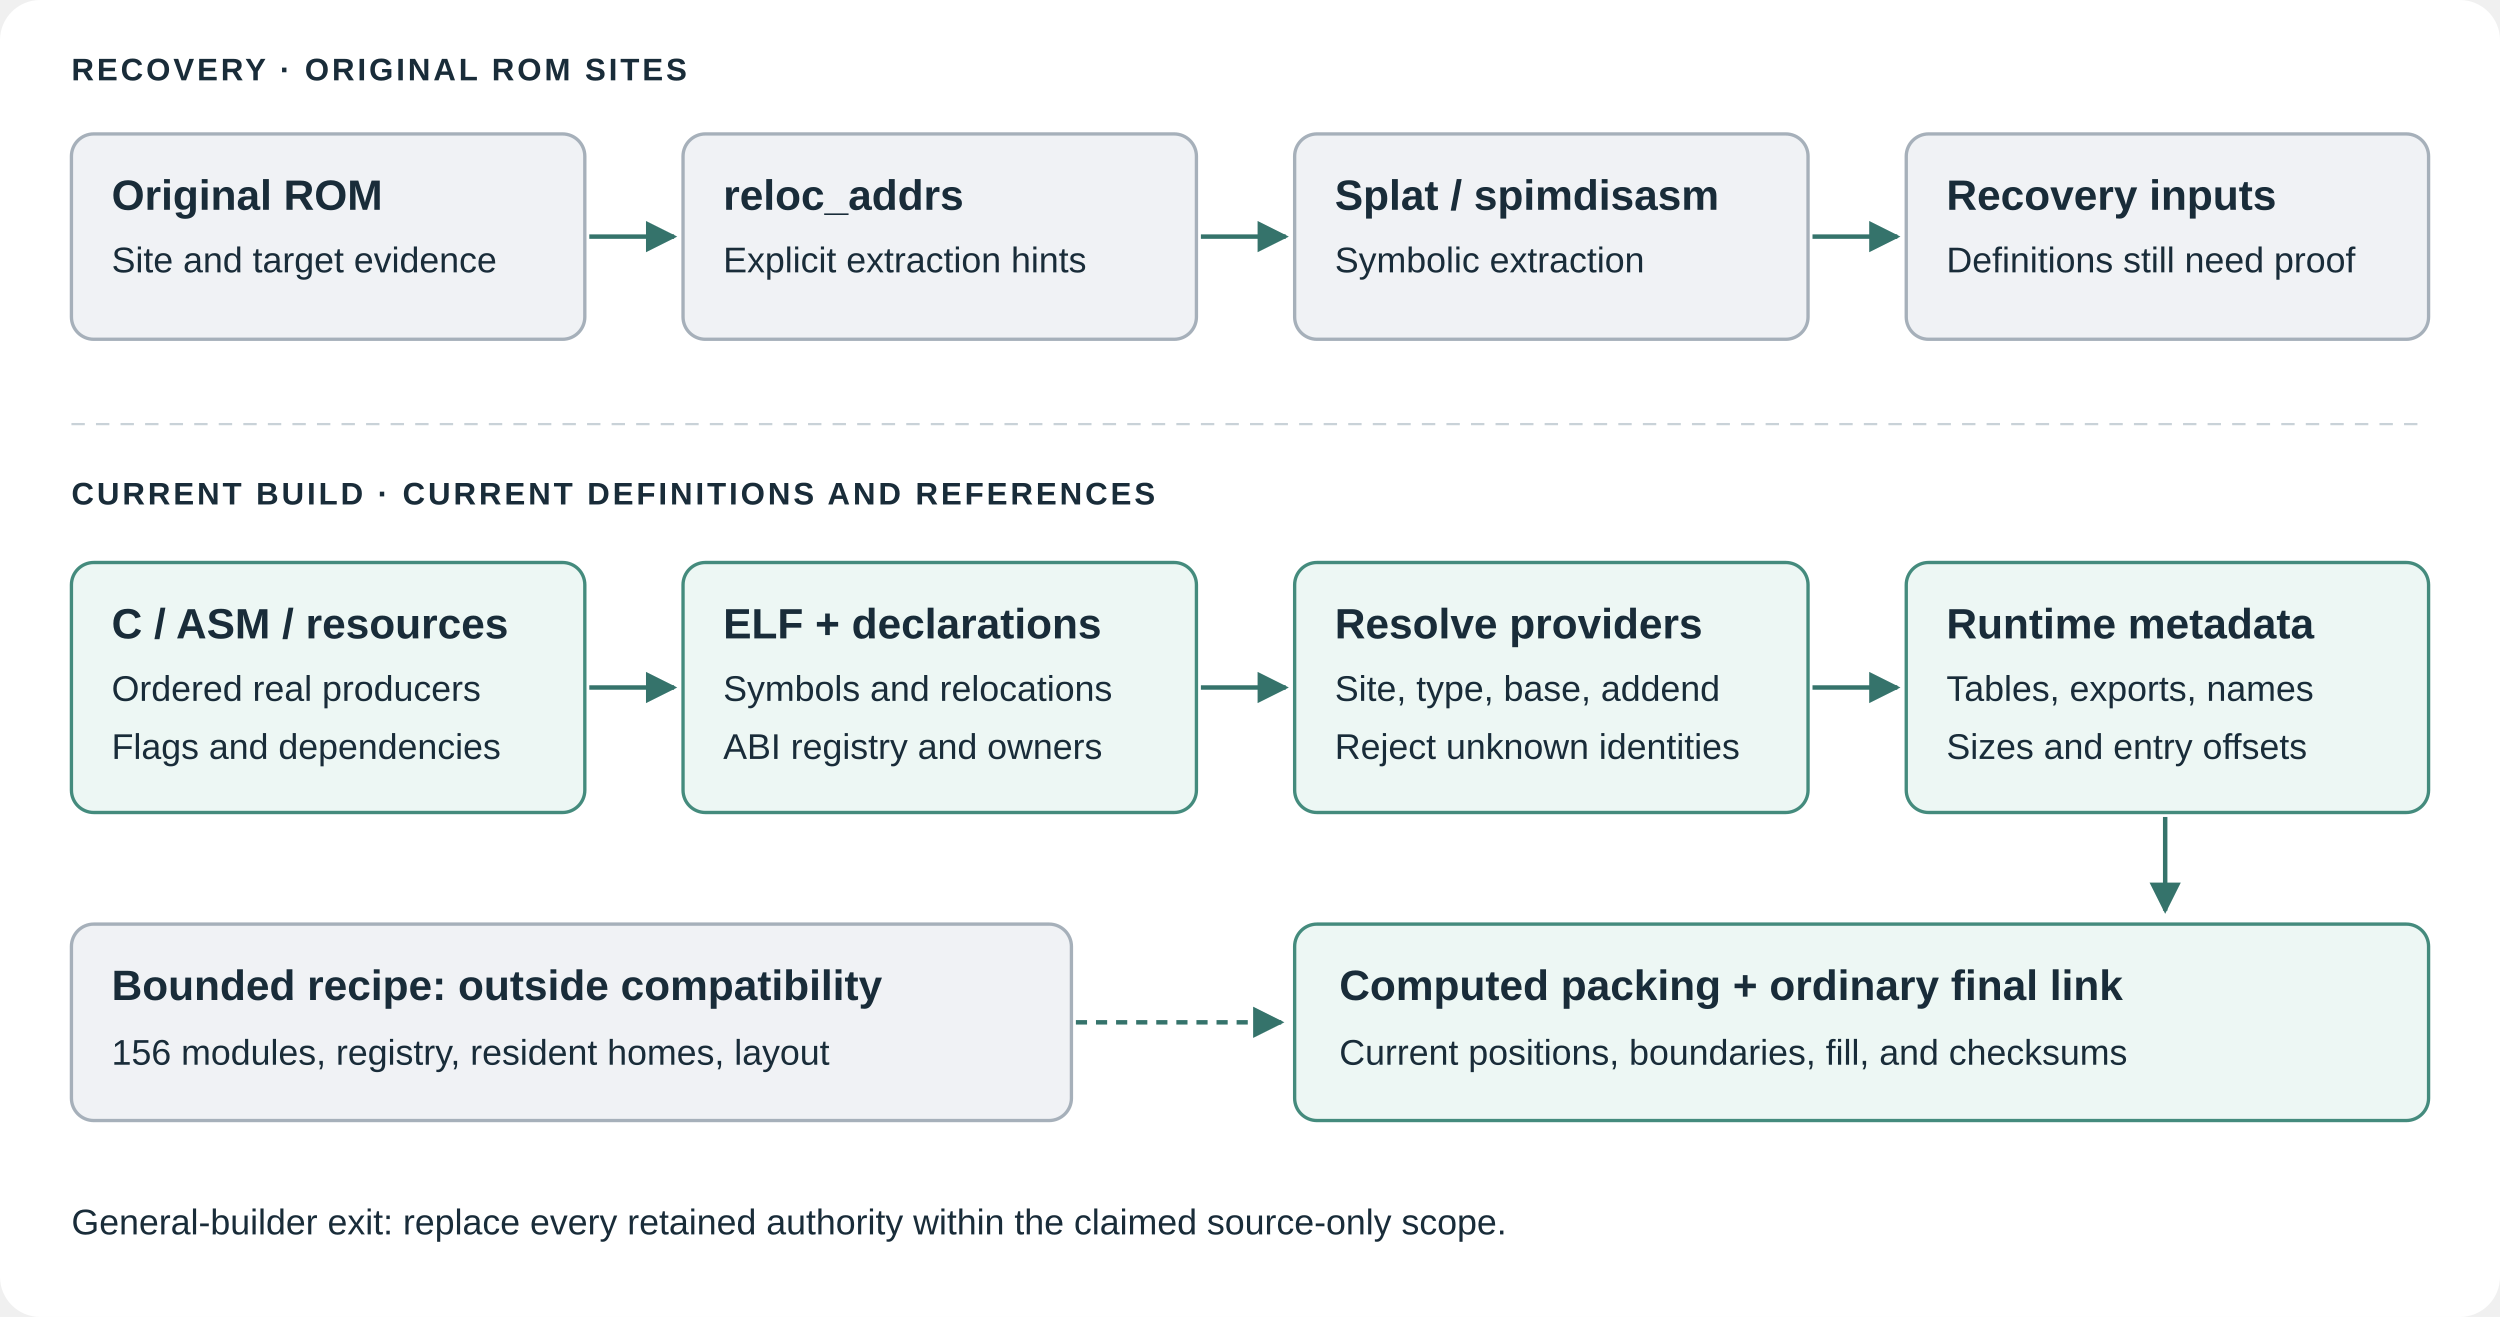
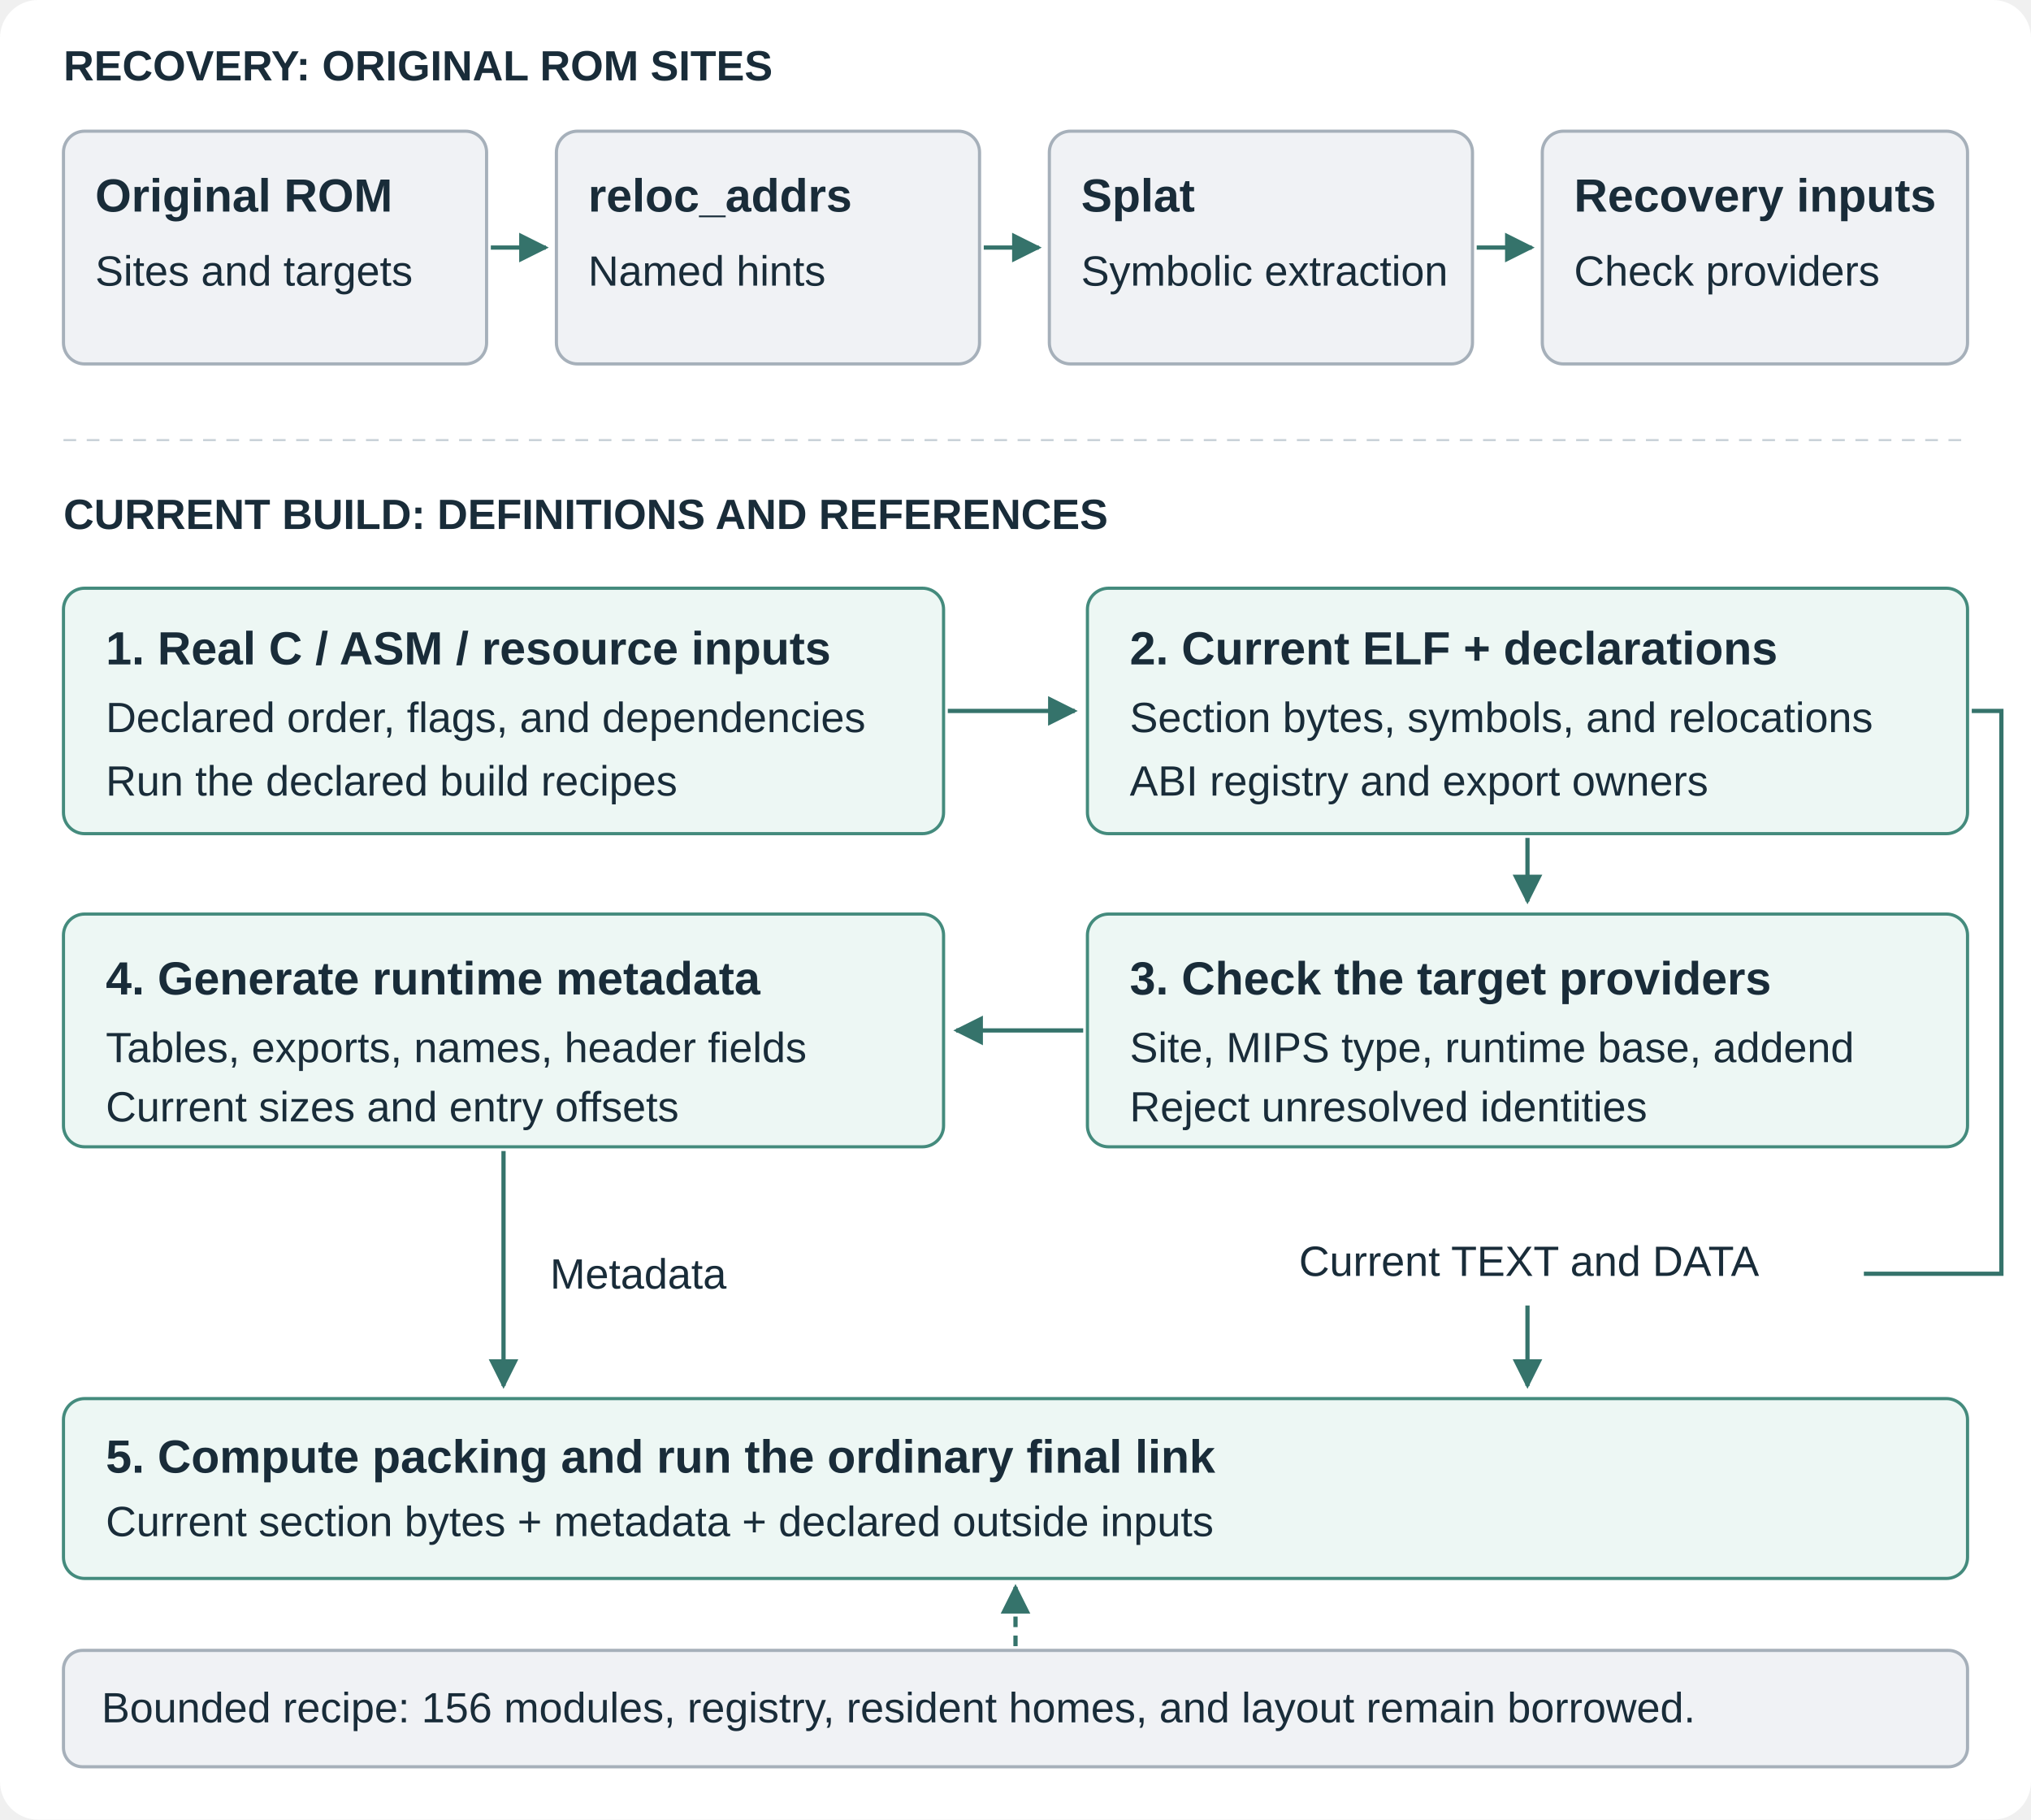
- <svg xmlns="http://www.w3.org/2000/svg" viewBox="0 0 1120 590" role="img" aria-labelledby="jfg-build-flow-title jfg-build-flow-desc">
+ <svg xmlns="http://www.w3.org/2000/svg" id="jfg-flow" viewBox="0 0 960 860" role="img" aria-labelledby="jfg-flow-title jfg-flow-desc">
  <defs>
-     <marker id="jfg-build-flow-arrow" viewBox="0 0 10 10" refX="9" refY="5" markerWidth="7" markerHeight="7" orient="auto-start-reverse">
+     <marker id="jfg-flow-arrow" viewBox="0 0 10 10" refX="9" refY="5" markerWidth="7" markerHeight="7" orient="auto">
      <path d="M0 0 10 5 0 10z" fill="#35736b" />
    </marker>
  </defs>
-   <style>text{font-family:Arial,Helvetica,sans-serif;fill:#192c39} .label{font-size:19px;font-weight:700}.small{font-size:16px}.tag{font-size:14px;font-weight:700;letter-spacing:1.3px}.box{fill:#edf7f4;stroke:#448b7d;stroke-width:1.5}.old{fill:#f0f2f5;stroke:#a6b0ba;stroke-width:1.5}.line{fill:none;stroke:#35736b;stroke-width:2;marker-end:url(#jfg-build-flow-arrow)}</style>
-   <rect width="1120" height="590" rx="18" fill="#fff" />
-   <text x="32" y="36" class="tag">RECOVERY · ORIGINAL ROM SITES</text>
-   <rect x="32" y="60" width="230" height="92" rx="10" class="old" />
-   <text x="50" y="94" class="label">Original ROM</text>
-   <text x="50" y="122" class="small">Site and target evidence</text>
-   <path d="M264 106H302" class="line" />
-   <rect x="306" y="60" width="230" height="92" rx="10" class="old" />
-   <text x="324" y="94" class="label">reloc_addrs</text>
-   <text x="324" y="122" class="small">Explicit extraction hints</text>
-   <path d="M538 106H576" class="line" />
-   <rect x="580" y="60" width="230" height="92" rx="10" class="old" />
-   <text x="598" y="94" class="label">Splat / spimdisasm</text>
-   <text x="598" y="122" class="small">Symbolic extraction</text>
-   <path d="M812 106H850" class="line" />
-   <rect x="854" y="60" width="234" height="92" rx="10" class="old" />
-   <text x="872" y="94" class="label">Recovery inputs</text>
-   <text x="872" y="122" class="small">Definitions still need proof</text>
-   <path d="M32 190H1088" stroke="#c9d2d8" stroke-dasharray="6 5" />
-   <text x="32" y="226" class="tag">CURRENT BUILD · CURRENT DEFINITIONS AND REFERENCES</text>
-   <rect x="32" y="252" width="230" height="112" rx="10" class="box" />
-   <text x="50" y="286" class="label">C / ASM / resources</text>
-   <text x="50" y="314" class="small">Ordered real producers</text>
-   <text x="50" y="340" class="small">Flags and dependencies</text>
-   <path d="M264 308H302" class="line" />
-   <rect x="306" y="252" width="230" height="112" rx="10" class="box" />
-   <text x="324" y="286" class="label">ELF + declarations</text>
-   <text x="324" y="314" class="small">Symbols and relocations</text>
-   <text x="324" y="340" class="small">ABI registry and owners</text>
-   <path d="M538 308H576" class="line" />
-   <rect x="580" y="252" width="230" height="112" rx="10" class="box" />
-   <text x="598" y="286" class="label">Resolve providers</text>
-   <text x="598" y="314" class="small">Site, type, base, addend</text>
-   <text x="598" y="340" class="small">Reject unknown identities</text>
-   <path d="M812 308H850" class="line" />
-   <rect x="854" y="252" width="234" height="112" rx="10" class="box" />
-   <text x="872" y="286" class="label">Runtime metadata</text>
-   <text x="872" y="314" class="small">Tables, exports, names</text>
-   <text x="872" y="340" class="small">Sizes and entry offsets</text>
-   <path d="M970 366V408" class="line" />
-   <rect x="580" y="414" width="508" height="88" rx="10" class="box" />
-   <text x="600" y="448" class="label">Computed packing + ordinary final link</text>
-   <text x="600" y="477" class="small">Current positions, boundaries, fill, and checksums</text>
-   <rect x="32" y="414" width="448" height="88" rx="10" class="old" />
-   <text x="50" y="448" class="label">Bounded recipe: outside compatibility</text>
-   <text x="50" y="477" class="small">156 modules, registry, resident homes, layout</text>
-   <path d="M482 458H574" class="line" stroke-dasharray="5 4" />
-   <text x="32" y="553" class="small">General-builder exit: replace every retained authority within the claimed source-only scope.</text>
+   <style>#jfg-flow text{font-family:Arial,Helvetica,sans-serif;fill:#192c39}#jfg-flow .label{font-size:22px;font-weight:700}#jfg-flow .small{font-size:20px}#jfg-flow .tag{font-size:20px;font-weight:700}#jfg-flow .box{fill:#edf7f4;stroke:#448b7d;stroke-width:1.5}#jfg-flow .old{fill:#f0f2f5;stroke:#a6b0ba;stroke-width:1.5}#jfg-flow .line{fill:none;stroke:#35736b;stroke-width:2;marker-end:url(#jfg-flow-arrow)}</style>
+   <rect width="960" height="860" rx="18" fill="#fff" />
+   <text x="30" y="38" class="tag">RECOVERY: ORIGINAL ROM SITES</text>
+   <rect x="30" y="62" width="200" height="110" rx="10" class="old" />
+   <text x="45" y="100" class="label">Original ROM</text>
+   <text x="45" y="135" class="small">Sites and targets</text>
+   <path d="M232 117H258" class="line" />
+   <rect x="263" y="62" width="200" height="110" rx="10" class="old" />
+   <text x="278" y="100" class="label">reloc_addrs</text>
+   <text x="278" y="135" class="small">Named hints</text>
+   <path d="M465 117H491" class="line" />
+   <rect x="496" y="62" width="200" height="110" rx="10" class="old" />
+   <text x="511" y="100" class="label">Splat</text>
+   <text x="511" y="135" class="small">Symbolic extraction</text>
+   <path d="M698 117H724" class="line" />
+   <rect x="729" y="62" width="201" height="110" rx="10" class="old" />
+   <text x="744" y="100" class="label">Recovery inputs</text>
+   <text x="744" y="135" class="small">Check providers</text>
+   <path d="M30 208H930" stroke="#c9d2d8" stroke-dasharray="6 5" />
+   <text x="30" y="250" class="tag">CURRENT BUILD: DEFINITIONS AND REFERENCES</text>
+   <rect x="30" y="278" width="416" height="116" rx="10" class="box" />
+   <text x="50" y="314" class="label">1. Real C / ASM / resource inputs</text>
+   <text x="50" y="346" class="small">Declared order, flags, and dependencies</text>
+   <text x="50" y="376" class="small">Run the declared build recipes</text>
+   <path d="M448 336H508" class="line" />
+   <rect x="514" y="278" width="416" height="116" rx="10" class="box" />
+   <text x="534" y="314" class="label">2. Current ELF + declarations</text>
+   <text x="534" y="346" class="small">Section bytes, symbols, and relocations</text>
+   <text x="534" y="376" class="small">ABI registry and export owners</text>
+   <path d="M722 396V426" class="line" />
+   <rect x="514" y="432" width="416" height="110" rx="10" class="box" />
+   <text x="534" y="470" class="label">3. Check the target providers</text>
+   <text x="534" y="502" class="small">Site, MIPS type, runtime base, addend</text>
+   <text x="534" y="530" class="small">Reject unresolved identities</text>
+   <path d="M512 487H452" class="line" />
+   <rect x="30" y="432" width="416" height="110" rx="10" class="box" />
+   <text x="50" y="470" class="label">4. Generate runtime metadata</text>
+   <text x="50" y="502" class="small">Tables, exports, names, header fields</text>
+   <text x="50" y="530" class="small">Current sizes and entry offsets</text>
+   <path d="M238 544V655" class="line" />
+   <text x="260" y="609" class="small">Metadata</text>
+   <path d="M932 336H946V602H722V655" class="line" />
+   <rect x="602" y="577" width="279" height="40" fill="#fff" />
+   <text x="614" y="603" class="small">Current TEXT and DATA</text>
+   <rect x="30" y="661" width="900" height="85" rx="10" class="box" />
+   <text x="50" y="696" class="label">5. Compute packing and run the ordinary final link</text>
+   <text x="50" y="726" class="small">Current section bytes + metadata + declared outside inputs</text>
+   <rect x="30" y="780" width="900" height="55" rx="9" class="old" />
+   <text x="48" y="814" class="small">Bounded recipe: 156 modules, registry, resident homes, and layout remain borrowed.</text>
+   <path d="M480 778V750" class="line" stroke-dasharray="5 4" />
</svg>
